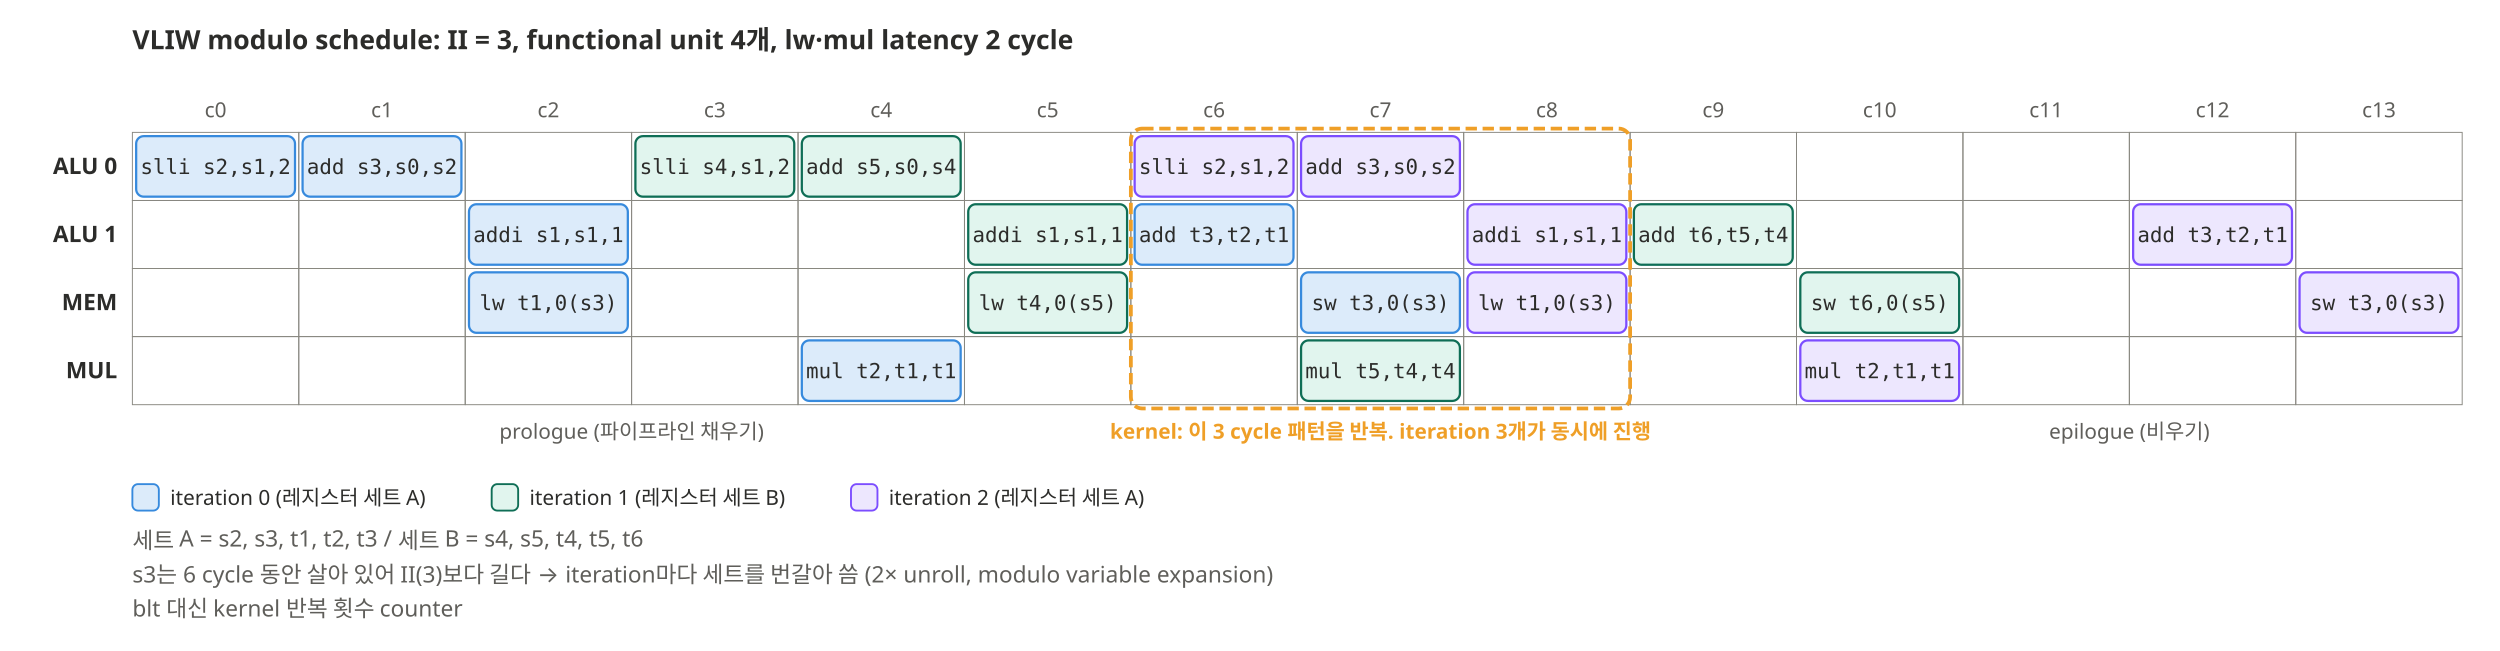
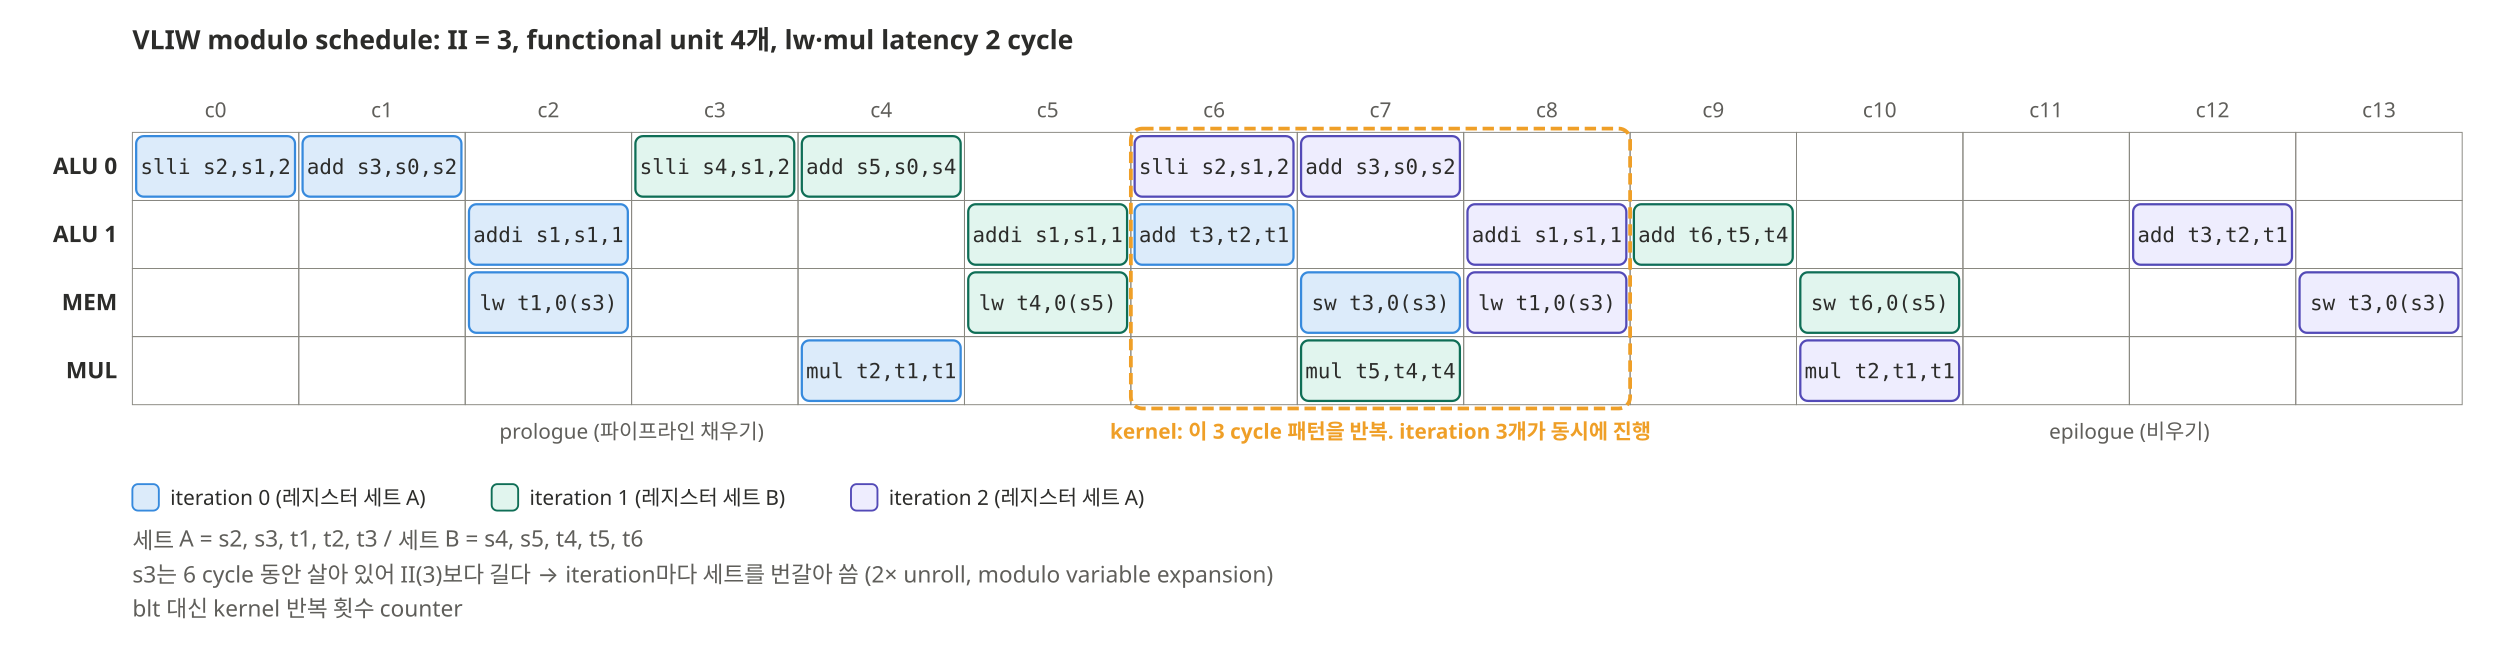
<svg xmlns="http://www.w3.org/2000/svg" viewBox="0 0 1322 344" font-family="'Pretendard', 'Apple SD Gothic Neo', 'Noto Sans KR', 'Segoe UI', system-ui, -apple-system, sans-serif" font-size="12">
  <text x="70" y="26" font-size="14" font-weight="600" fill="#2C2C2A">VLIW modulo schedule: II = 3, functional unit 4개, lw·mul latency 2 cycle</text>
  <text x="114.0" y="62" text-anchor="middle" fill="#5F5E5A" font-size="11">c0</text>
  <text x="202.0" y="62" text-anchor="middle" fill="#5F5E5A" font-size="11">c1</text>
  <text x="290.0" y="62" text-anchor="middle" fill="#5F5E5A" font-size="11">c2</text>
  <text x="378.0" y="62" text-anchor="middle" fill="#5F5E5A" font-size="11">c3</text>
  <text x="466.0" y="62" text-anchor="middle" fill="#5F5E5A" font-size="11">c4</text>
  <text x="554.0" y="62" text-anchor="middle" fill="#5F5E5A" font-size="11">c5</text>
  <text x="642.0" y="62" text-anchor="middle" fill="#5F5E5A" font-size="11">c6</text>
  <text x="730.0" y="62" text-anchor="middle" fill="#5F5E5A" font-size="11">c7</text>
  <text x="818.0" y="62" text-anchor="middle" fill="#5F5E5A" font-size="11">c8</text>
  <text x="906.0" y="62" text-anchor="middle" fill="#5F5E5A" font-size="11">c9</text>
  <text x="994.0" y="62" text-anchor="middle" fill="#5F5E5A" font-size="11">c10</text>
  <text x="1082.0" y="62" text-anchor="middle" fill="#5F5E5A" font-size="11">c11</text>
  <text x="1170.0" y="62" text-anchor="middle" fill="#5F5E5A" font-size="11">c12</text>
  <text x="1258.0" y="62" text-anchor="middle" fill="#5F5E5A" font-size="11">c13</text>
  <text x="62" y="92.0" text-anchor="end" fill="#2C2C2A" font-weight="600">ALU 0</text>
  <rect x="70" y="70" width="88" height="36" fill="none" stroke="#888780" stroke-width="0.5" />
  <rect x="158" y="70" width="88" height="36" fill="none" stroke="#888780" stroke-width="0.5" />
  <rect x="246" y="70" width="88" height="36" fill="none" stroke="#888780" stroke-width="0.5" />
  <rect x="334" y="70" width="88" height="36" fill="none" stroke="#888780" stroke-width="0.5" />
  <rect x="422" y="70" width="88" height="36" fill="none" stroke="#888780" stroke-width="0.5" />
  <rect x="510" y="70" width="88" height="36" fill="none" stroke="#888780" stroke-width="0.5" />
  <rect x="598" y="70" width="88" height="36" fill="none" stroke="#888780" stroke-width="0.5" />
  <rect x="686" y="70" width="88" height="36" fill="none" stroke="#888780" stroke-width="0.5" />
  <rect x="774" y="70" width="88" height="36" fill="none" stroke="#888780" stroke-width="0.5" />
  <rect x="862" y="70" width="88" height="36" fill="none" stroke="#888780" stroke-width="0.5" />
  <rect x="950" y="70" width="88" height="36" fill="none" stroke="#888780" stroke-width="0.5" />
  <rect x="1038" y="70" width="88" height="36" fill="none" stroke="#888780" stroke-width="0.5" />
  <rect x="1126" y="70" width="88" height="36" fill="none" stroke="#888780" stroke-width="0.5" />
  <rect x="1214" y="70" width="88" height="36" fill="none" stroke="#888780" stroke-width="0.5" />
  <text x="62" y="128.0" text-anchor="end" fill="#2C2C2A" font-weight="600">ALU 1</text>
  <rect x="70" y="106" width="88" height="36" fill="none" stroke="#888780" stroke-width="0.5" />
  <rect x="158" y="106" width="88" height="36" fill="none" stroke="#888780" stroke-width="0.5" />
  <rect x="246" y="106" width="88" height="36" fill="none" stroke="#888780" stroke-width="0.5" />
  <rect x="334" y="106" width="88" height="36" fill="none" stroke="#888780" stroke-width="0.5" />
  <rect x="422" y="106" width="88" height="36" fill="none" stroke="#888780" stroke-width="0.5" />
  <rect x="510" y="106" width="88" height="36" fill="none" stroke="#888780" stroke-width="0.5" />
  <rect x="598" y="106" width="88" height="36" fill="none" stroke="#888780" stroke-width="0.5" />
  <rect x="686" y="106" width="88" height="36" fill="none" stroke="#888780" stroke-width="0.5" />
  <rect x="774" y="106" width="88" height="36" fill="none" stroke="#888780" stroke-width="0.5" />
  <rect x="862" y="106" width="88" height="36" fill="none" stroke="#888780" stroke-width="0.5" />
  <rect x="950" y="106" width="88" height="36" fill="none" stroke="#888780" stroke-width="0.5" />
  <rect x="1038" y="106" width="88" height="36" fill="none" stroke="#888780" stroke-width="0.5" />
  <rect x="1126" y="106" width="88" height="36" fill="none" stroke="#888780" stroke-width="0.5" />
  <rect x="1214" y="106" width="88" height="36" fill="none" stroke="#888780" stroke-width="0.5" />
  <text x="62" y="164.0" text-anchor="end" fill="#2C2C2A" font-weight="600">MEM</text>
  <rect x="70" y="142" width="88" height="36" fill="none" stroke="#888780" stroke-width="0.5" />
  <rect x="158" y="142" width="88" height="36" fill="none" stroke="#888780" stroke-width="0.5" />
  <rect x="246" y="142" width="88" height="36" fill="none" stroke="#888780" stroke-width="0.5" />
  <rect x="334" y="142" width="88" height="36" fill="none" stroke="#888780" stroke-width="0.5" />
  <rect x="422" y="142" width="88" height="36" fill="none" stroke="#888780" stroke-width="0.5" />
  <rect x="510" y="142" width="88" height="36" fill="none" stroke="#888780" stroke-width="0.5" />
  <rect x="598" y="142" width="88" height="36" fill="none" stroke="#888780" stroke-width="0.5" />
  <rect x="686" y="142" width="88" height="36" fill="none" stroke="#888780" stroke-width="0.5" />
  <rect x="774" y="142" width="88" height="36" fill="none" stroke="#888780" stroke-width="0.5" />
  <rect x="862" y="142" width="88" height="36" fill="none" stroke="#888780" stroke-width="0.5" />
  <rect x="950" y="142" width="88" height="36" fill="none" stroke="#888780" stroke-width="0.5" />
  <rect x="1038" y="142" width="88" height="36" fill="none" stroke="#888780" stroke-width="0.5" />
  <rect x="1126" y="142" width="88" height="36" fill="none" stroke="#888780" stroke-width="0.5" />
  <rect x="1214" y="142" width="88" height="36" fill="none" stroke="#888780" stroke-width="0.5" />
  <text x="62" y="200.0" text-anchor="end" fill="#2C2C2A" font-weight="600">MUL</text>
  <rect x="70" y="178" width="88" height="36" fill="none" stroke="#888780" stroke-width="0.5" />
  <rect x="158" y="178" width="88" height="36" fill="none" stroke="#888780" stroke-width="0.5" />
  <rect x="246" y="178" width="88" height="36" fill="none" stroke="#888780" stroke-width="0.5" />
  <rect x="334" y="178" width="88" height="36" fill="none" stroke="#888780" stroke-width="0.5" />
  <rect x="422" y="178" width="88" height="36" fill="none" stroke="#888780" stroke-width="0.5" />
  <rect x="510" y="178" width="88" height="36" fill="none" stroke="#888780" stroke-width="0.5" />
  <rect x="598" y="178" width="88" height="36" fill="none" stroke="#888780" stroke-width="0.5" />
  <rect x="686" y="178" width="88" height="36" fill="none" stroke="#888780" stroke-width="0.5" />
  <rect x="774" y="178" width="88" height="36" fill="none" stroke="#888780" stroke-width="0.5" />
  <rect x="862" y="178" width="88" height="36" fill="none" stroke="#888780" stroke-width="0.5" />
  <rect x="950" y="178" width="88" height="36" fill="none" stroke="#888780" stroke-width="0.5" />
  <rect x="1038" y="178" width="88" height="36" fill="none" stroke="#888780" stroke-width="0.5" />
  <rect x="1126" y="178" width="88" height="36" fill="none" stroke="#888780" stroke-width="0.5" />
  <rect x="1214" y="178" width="88" height="36" fill="none" stroke="#888780" stroke-width="0.5" />
  <rect x="72" y="72" width="84" height="32" rx="4" fill="#DCEBFA" stroke="#378ADD" stroke-width="1.2" />
  <text x="114.0" y="92.0" text-anchor="middle" font-family="ui-monospace, SFMono-Regular, Menlo, Consolas, monospace" font-size="11" fill="#2C2C2A">slli s2,s1,2</text>
  <rect x="160" y="72" width="84" height="32" rx="4" fill="#DCEBFA" stroke="#378ADD" stroke-width="1.2" />
  <text x="202.0" y="92.0" text-anchor="middle" font-family="ui-monospace, SFMono-Regular, Menlo, Consolas, monospace" font-size="11" fill="#2C2C2A">add s3,s0,s2</text>
  <rect x="248" y="144" width="84" height="32" rx="4" fill="#DCEBFA" stroke="#378ADD" stroke-width="1.2" />
  <text x="290.0" y="164.0" text-anchor="middle" font-family="ui-monospace, SFMono-Regular, Menlo, Consolas, monospace" font-size="11" fill="#2C2C2A">lw t1,0(s3)</text>
  <rect x="248" y="108" width="84" height="32" rx="4" fill="#DCEBFA" stroke="#378ADD" stroke-width="1.2" />
  <text x="290.0" y="128.0" text-anchor="middle" font-family="ui-monospace, SFMono-Regular, Menlo, Consolas, monospace" font-size="11" fill="#2C2C2A">addi s1,s1,1</text>
  <rect x="424" y="180" width="84" height="32" rx="4" fill="#DCEBFA" stroke="#378ADD" stroke-width="1.2" />
  <text x="466.0" y="200.0" text-anchor="middle" font-family="ui-monospace, SFMono-Regular, Menlo, Consolas, monospace" font-size="11" fill="#2C2C2A">mul t2,t1,t1</text>
  <rect x="600" y="108" width="84" height="32" rx="4" fill="#DCEBFA" stroke="#378ADD" stroke-width="1.2" />
  <text x="642.0" y="128.0" text-anchor="middle" font-family="ui-monospace, SFMono-Regular, Menlo, Consolas, monospace" font-size="11" fill="#2C2C2A">add t3,t2,t1</text>
  <rect x="688" y="144" width="84" height="32" rx="4" fill="#DCEBFA" stroke="#378ADD" stroke-width="1.2" />
  <text x="730.0" y="164.0" text-anchor="middle" font-family="ui-monospace, SFMono-Regular, Menlo, Consolas, monospace" font-size="11" fill="#2C2C2A">sw t3,0(s3)</text>
  <rect x="336" y="72" width="84" height="32" rx="4" fill="#E1F5EE" stroke="#0F6E56" stroke-width="1.2" />
  <text x="378.0" y="92.0" text-anchor="middle" font-family="ui-monospace, SFMono-Regular, Menlo, Consolas, monospace" font-size="11" fill="#2C2C2A">slli s4,s1,2</text>
  <rect x="424" y="72" width="84" height="32" rx="4" fill="#E1F5EE" stroke="#0F6E56" stroke-width="1.2" />
  <text x="466.0" y="92.0" text-anchor="middle" font-family="ui-monospace, SFMono-Regular, Menlo, Consolas, monospace" font-size="11" fill="#2C2C2A">add s5,s0,s4</text>
  <rect x="512" y="144" width="84" height="32" rx="4" fill="#E1F5EE" stroke="#0F6E56" stroke-width="1.2" />
  <text x="554.0" y="164.0" text-anchor="middle" font-family="ui-monospace, SFMono-Regular, Menlo, Consolas, monospace" font-size="11" fill="#2C2C2A">lw t4,0(s5)</text>
  <rect x="512" y="108" width="84" height="32" rx="4" fill="#E1F5EE" stroke="#0F6E56" stroke-width="1.2" />
  <text x="554.0" y="128.0" text-anchor="middle" font-family="ui-monospace, SFMono-Regular, Menlo, Consolas, monospace" font-size="11" fill="#2C2C2A">addi s1,s1,1</text>
  <rect x="688" y="180" width="84" height="32" rx="4" fill="#E1F5EE" stroke="#0F6E56" stroke-width="1.2" />
  <text x="730.0" y="200.0" text-anchor="middle" font-family="ui-monospace, SFMono-Regular, Menlo, Consolas, monospace" font-size="11" fill="#2C2C2A">mul t5,t4,t4</text>
  <rect x="864" y="108" width="84" height="32" rx="4" fill="#E1F5EE" stroke="#0F6E56" stroke-width="1.2" />
  <text x="906.0" y="128.0" text-anchor="middle" font-family="ui-monospace, SFMono-Regular, Menlo, Consolas, monospace" font-size="11" fill="#2C2C2A">add t6,t5,t4</text>
  <rect x="952" y="144" width="84" height="32" rx="4" fill="#E1F5EE" stroke="#0F6E56" stroke-width="1.2" />
  <text x="994.0" y="164.0" text-anchor="middle" font-family="ui-monospace, SFMono-Regular, Menlo, Consolas, monospace" font-size="11" fill="#2C2C2A">sw t6,0(s5)</text>
-   <rect x="600" y="72" width="84" height="32" rx="4" fill="#EDE7FE" stroke="#7C4DFF" stroke-width="1.2" />
+   <rect x="600" y="72" width="84" height="32" rx="4" fill="#EEEDFE" stroke="#534AB7" stroke-width="1.2" />
  <text x="642.0" y="92.0" text-anchor="middle" font-family="ui-monospace, SFMono-Regular, Menlo, Consolas, monospace" font-size="11" fill="#2C2C2A">slli s2,s1,2</text>
-   <rect x="688" y="72" width="84" height="32" rx="4" fill="#EDE7FE" stroke="#7C4DFF" stroke-width="1.2" />
+   <rect x="688" y="72" width="84" height="32" rx="4" fill="#EEEDFE" stroke="#534AB7" stroke-width="1.2" />
  <text x="730.0" y="92.0" text-anchor="middle" font-family="ui-monospace, SFMono-Regular, Menlo, Consolas, monospace" font-size="11" fill="#2C2C2A">add s3,s0,s2</text>
-   <rect x="776" y="144" width="84" height="32" rx="4" fill="#EDE7FE" stroke="#7C4DFF" stroke-width="1.2" />
+   <rect x="776" y="144" width="84" height="32" rx="4" fill="#EEEDFE" stroke="#534AB7" stroke-width="1.2" />
  <text x="818.0" y="164.0" text-anchor="middle" font-family="ui-monospace, SFMono-Regular, Menlo, Consolas, monospace" font-size="11" fill="#2C2C2A">lw t1,0(s3)</text>
-   <rect x="776" y="108" width="84" height="32" rx="4" fill="#EDE7FE" stroke="#7C4DFF" stroke-width="1.2" />
+   <rect x="776" y="108" width="84" height="32" rx="4" fill="#EEEDFE" stroke="#534AB7" stroke-width="1.2" />
  <text x="818.0" y="128.0" text-anchor="middle" font-family="ui-monospace, SFMono-Regular, Menlo, Consolas, monospace" font-size="11" fill="#2C2C2A">addi s1,s1,1</text>
-   <rect x="952" y="180" width="84" height="32" rx="4" fill="#EDE7FE" stroke="#7C4DFF" stroke-width="1.2" />
+   <rect x="952" y="180" width="84" height="32" rx="4" fill="#EEEDFE" stroke="#534AB7" stroke-width="1.2" />
  <text x="994.0" y="200.0" text-anchor="middle" font-family="ui-monospace, SFMono-Regular, Menlo, Consolas, monospace" font-size="11" fill="#2C2C2A">mul t2,t1,t1</text>
-   <rect x="1128" y="108" width="84" height="32" rx="4" fill="#EDE7FE" stroke="#7C4DFF" stroke-width="1.2" />
+   <rect x="1128" y="108" width="84" height="32" rx="4" fill="#EEEDFE" stroke="#534AB7" stroke-width="1.2" />
  <text x="1170.0" y="128.0" text-anchor="middle" font-family="ui-monospace, SFMono-Regular, Menlo, Consolas, monospace" font-size="11" fill="#2C2C2A">add t3,t2,t1</text>
-   <rect x="1216" y="144" width="84" height="32" rx="4" fill="#EDE7FE" stroke="#7C4DFF" stroke-width="1.2" />
+   <rect x="1216" y="144" width="84" height="32" rx="4" fill="#EEEDFE" stroke="#534AB7" stroke-width="1.2" />
  <text x="1258.0" y="164.0" text-anchor="middle" font-family="ui-monospace, SFMono-Regular, Menlo, Consolas, monospace" font-size="11" fill="#2C2C2A">sw t3,0(s3)</text>
  <rect x="598" y="68" width="264" height="148" rx="6" fill="none" stroke="#EF9F27" stroke-width="2" stroke-dasharray="6 3" />
  <text x="730.0" y="232" text-anchor="middle" fill="#EF9F27" font-size="11" font-weight="600">kernel: 이 3 cycle 패턴을 반복. iteration 3개가 동시에 진행</text>
  <text x="334" y="232" text-anchor="middle" fill="#5F5E5A" font-size="11">prologue (파이프라인 채우기)</text>
  <text x="1126" y="232" text-anchor="middle" fill="#5F5E5A" font-size="11">epilogue (비우기)</text>
  <rect x="70" y="256" width="14" height="14" rx="3" fill="#DCEBFA" stroke="#378ADD" />
  <text x="90" y="267" fill="#2C2C2A" font-size="11">iteration 0 (레지스터 세트 A)</text>
  <rect x="260" y="256" width="14" height="14" rx="3" fill="#E1F5EE" stroke="#0F6E56" />
  <text x="280" y="267" fill="#2C2C2A" font-size="11">iteration 1 (레지스터 세트 B)</text>
-   <rect x="450" y="256" width="14" height="14" rx="3" fill="#EDE7FE" stroke="#7C4DFF" />
+   <rect x="450" y="256" width="14" height="14" rx="3" fill="#EEEDFE" stroke="#534AB7" />
  <text x="470" y="267" fill="#2C2C2A" font-size="11">iteration 2 (레지스터 세트 A)</text>
  <text x="70" y="290" fill="#5F5E5A" font-size="12">세트 A = s2, s3, t1, t2, t3 / 세트 B = s4, s5, t4, t5, t6</text>
  <text x="70" y="308" fill="#5F5E5A" font-size="12">s3는 6 cycle 동안 살아 있어 II(3)보다 길다 → iteration마다 세트를 번갈아 씀 (2× unroll, modulo variable expansion)</text>
  <text x="70" y="326" fill="#5F5E5A" font-size="12">blt 대신 kernel 반복 횟수 counter</text>
</svg>
